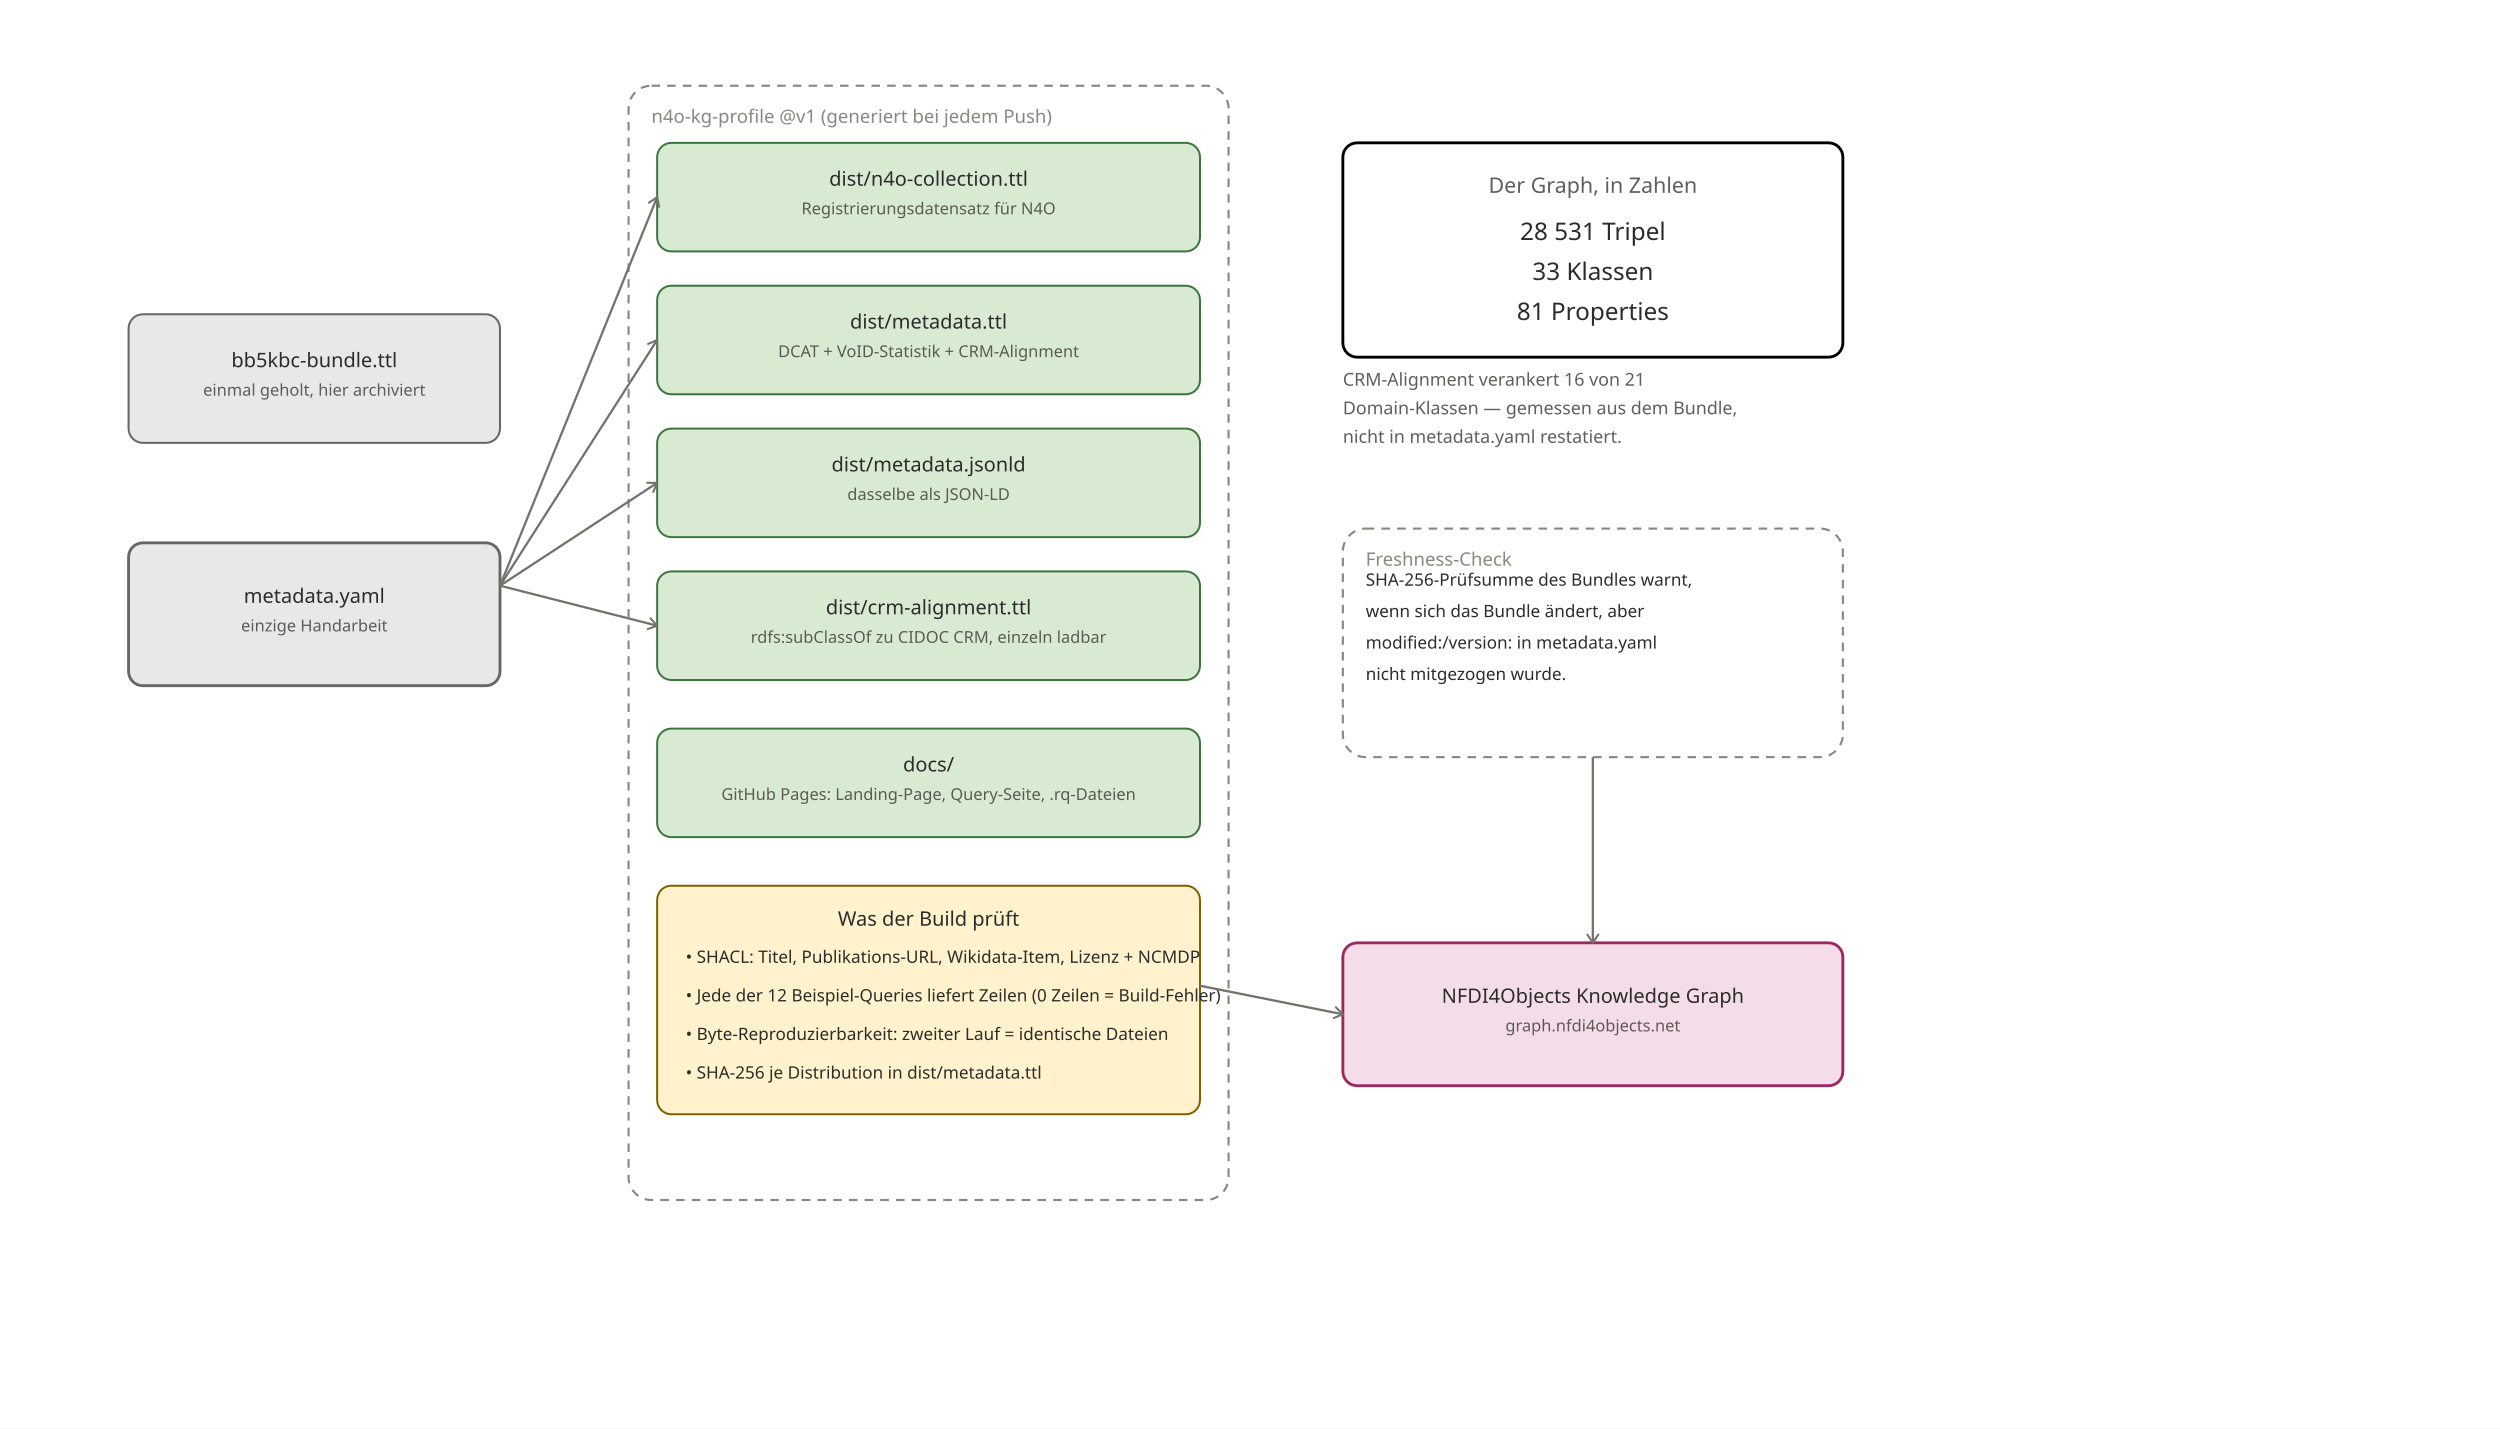
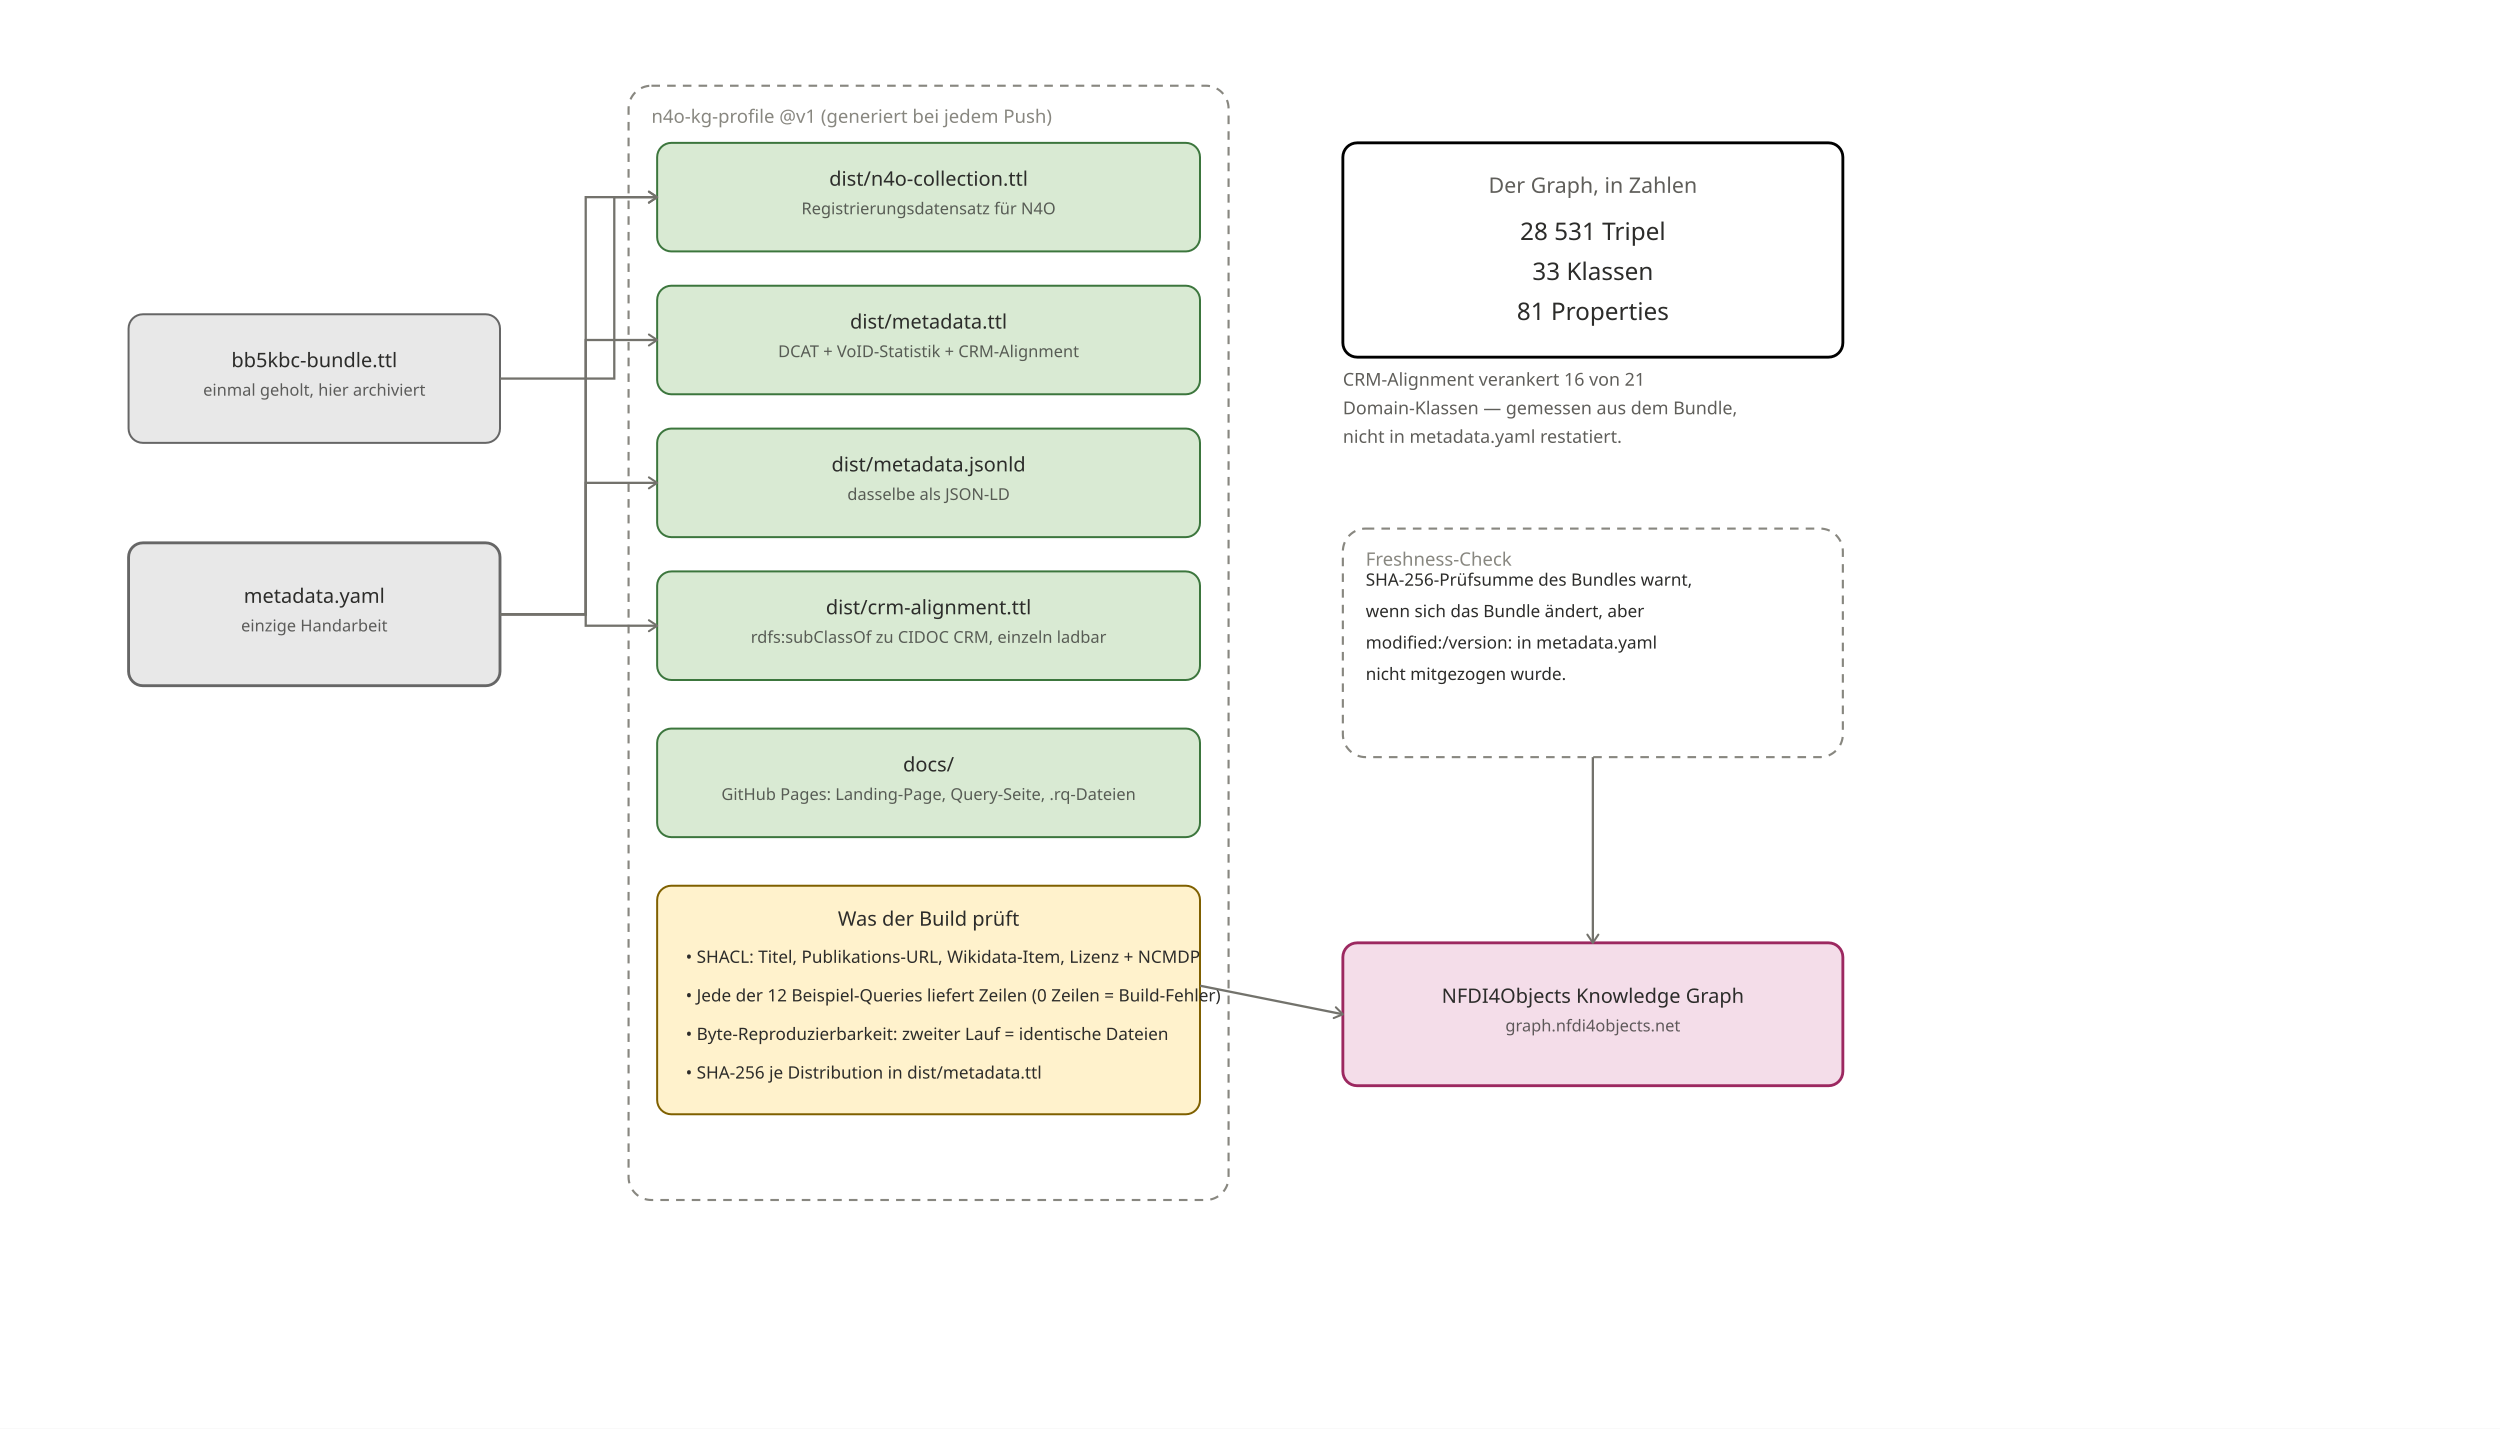
<svg xmlns="http://www.w3.org/2000/svg" width="1750" height="1000" viewBox="0 0 1750 1000" role="img">
  <rect x="0" y="0" width="1750" height="1000" fill="#ffffff" />
  <defs>
    <marker id="arrow" viewBox="0 0 10 10" refX="8" refY="5" markerWidth="6" markerHeight="6" orient="auto-start-reverse">
      <path d="M2 1L8 5L2 9" fill="none" stroke="#73726c" stroke-width="1.5" stroke-linecap="round" stroke-linejoin="round" />
    </marker>
    <marker id="arrow-uncertain" viewBox="0 0 10 10" refX="8" refY="5" markerWidth="6" markerHeight="6" orient="auto-start-reverse">
      <path d="M2 1L8 5L2 9" fill="none" stroke="#a03030" stroke-width="1.5" stroke-linecap="round" stroke-linejoin="round" />
    </marker>
  </defs>
  <rect x="90.0" y="380.0" width="260.0" height="100.0" rx="10" fill="#e8e8e8" stroke="#666666" stroke-width="2.0" />
  <text x="220.0" y="422.0" text-anchor="middle" font-family="Fira Sans" font-weight="500" font-size="14.0" fill="#2c2c2a">metadata.yaml</text>
  <text x="220.0" y="442.0" text-anchor="middle" font-family="Fira Sans" font-size="11.5" fill="#2c2c2a" opacity="0.75">einzige Handarbeit</text>
  <rect x="90.0" y="220.0" width="260.0" height="90.0" rx="10" fill="#e8e8e8" stroke="#666666" stroke-width="1.4" />
  <text x="220.0" y="257.0" text-anchor="middle" font-family="Fira Sans" font-weight="500" font-size="14.0" fill="#2c2c2a">bb5kbc-bundle.ttl</text>
  <text x="220.0" y="277.0" text-anchor="middle" font-family="Fira Sans" font-size="11.5" fill="#2c2c2a" opacity="0.75">einmal geholt, hier archiviert</text>
  <rect x="440.0" y="60.0" width="420.0" height="780.0" rx="16" fill="none" stroke="#888780" stroke-width="1.5" stroke-dasharray="6 5" />
  <text x="456.0" y="86.0" font-family="Fira Sans" font-weight="500" font-size="13" fill="#888780">n4o-kg-profile @v1 (generiert bei jedem Push)</text>
  <rect x="460.0" y="100.0" width="380.0" height="76.0" rx="10" fill="#d9ead3" stroke="#3c763d" stroke-width="1.4" />
  <text x="650.0" y="130.0" text-anchor="middle" font-family="Fira Sans" font-weight="500" font-size="14.0" fill="#2c2c2a">dist/n4o-collection.ttl</text>
  <text x="650.0" y="150.0" text-anchor="middle" font-family="Fira Sans" font-size="11.5" fill="#2c2c2a" opacity="0.75">Registrierungsdatensatz für N4O</text>
-   <line x1="350.0" y1="410.0" x2="460.0" y2="138.0" stroke="#73726c" stroke-width="1.6" marker-end="url(#arrow)" />
+   <path d="M 350.0 430.0 L 410.0 430.0 L 410.0 138.0 L 460.0 138.0" fill="none" stroke="#73726c" stroke-width="1.6" marker-end="url(#arrow)" />
  <rect x="460.0" y="200.0" width="380.0" height="76.0" rx="10" fill="#d9ead3" stroke="#3c763d" stroke-width="1.4" />
  <text x="650.0" y="230.0" text-anchor="middle" font-family="Fira Sans" font-weight="500" font-size="14.0" fill="#2c2c2a">dist/metadata.ttl</text>
  <text x="650.0" y="250.0" text-anchor="middle" font-family="Fira Sans" font-size="11.5" fill="#2c2c2a" opacity="0.75">DCAT + VoID-Statistik + CRM-Alignment</text>
-   <line x1="350.0" y1="410.0" x2="460.0" y2="238.0" stroke="#73726c" stroke-width="1.6" marker-end="url(#arrow)" />
+   <path d="M 350.0 430.0 L 410.0 430.0 L 410.0 238.0 L 460.0 238.0" fill="none" stroke="#73726c" stroke-width="1.6" marker-end="url(#arrow)" />
  <rect x="460.0" y="300.0" width="380.0" height="76.0" rx="10" fill="#d9ead3" stroke="#3c763d" stroke-width="1.4" />
  <text x="650.0" y="330.0" text-anchor="middle" font-family="Fira Sans" font-weight="500" font-size="14.0" fill="#2c2c2a">dist/metadata.jsonld</text>
  <text x="650.0" y="350.0" text-anchor="middle" font-family="Fira Sans" font-size="11.5" fill="#2c2c2a" opacity="0.75">dasselbe als JSON-LD</text>
-   <line x1="350.0" y1="410.0" x2="460.0" y2="338.0" stroke="#73726c" stroke-width="1.6" marker-end="url(#arrow)" />
+   <path d="M 350.0 430.0 L 410.0 430.0 L 410.0 338.0 L 460.0 338.0" fill="none" stroke="#73726c" stroke-width="1.6" marker-end="url(#arrow)" />
  <rect x="460.0" y="400.0" width="380.0" height="76.0" rx="10" fill="#d9ead3" stroke="#3c763d" stroke-width="1.4" />
  <text x="650.0" y="430.0" text-anchor="middle" font-family="Fira Sans" font-weight="500" font-size="14.0" fill="#2c2c2a">dist/crm-alignment.ttl</text>
  <text x="650.0" y="450.0" text-anchor="middle" font-family="Fira Sans" font-size="11.5" fill="#2c2c2a" opacity="0.75">rdfs:subClassOf zu CIDOC CRM, einzeln ladbar</text>
-   <line x1="350.0" y1="410.0" x2="460.0" y2="438.0" stroke="#73726c" stroke-width="1.6" marker-end="url(#arrow)" />
+   <path d="M 350.0 430.0 L 410.0 430.0 L 410.0 438.0 L 460.0 438.0" fill="none" stroke="#73726c" stroke-width="1.6" marker-end="url(#arrow)" />
+   <path d="M 350.0 265.0 L 430.0 265.0 L 430.0 138.0 L 460.0 138.0" fill="none" stroke="#73726c" stroke-width="1.6" marker-end="url(#arrow)" />
  <rect x="460.0" y="510.0" width="380.0" height="76.0" rx="10" fill="#d9ead3" stroke="#3c763d" stroke-width="1.4" />
  <text x="650.0" y="540.0" text-anchor="middle" font-family="Fira Sans" font-weight="500" font-size="14.0" fill="#2c2c2a">docs/</text>
  <text x="650.0" y="560.0" text-anchor="middle" font-family="Fira Sans" font-size="11.5" fill="#2c2c2a" opacity="0.75">GitHub Pages: Landing-Page, Query-Seite, .rq-Dateien</text>
  <rect x="460.0" y="620.0" width="380.0" height="160" rx="10" fill="#fff2cc" stroke="#7f6000" stroke-width="1.4" />
  <text x="650.0" y="648.0" text-anchor="middle" font-family="Fira Sans" font-weight="500" font-size="14" fill="#2c2c2a">Was der Build prüft</text>
  <text x="480.0" y="674.0" font-family="Fira Sans" font-size="12" fill="#2c2c2a">• SHACL: Titel, Publikations-URL, Wikidata-Item, Lizenz + NCMDP</text>
  <text x="480.0" y="701.0" font-family="Fira Sans" font-size="12" fill="#2c2c2a">• Jede der 12 Beispiel-Queries liefert Zeilen (0 Zeilen = Build-Fehler)</text>
  <text x="480.0" y="728.0" font-family="Fira Sans" font-size="12" fill="#2c2c2a">• Byte-Reproduzierbarkeit: zweiter Lauf = identische Dateien</text>
  <text x="480.0" y="755.0" font-family="Fira Sans" font-size="12" fill="#2c2c2a">• SHA-256 je Distribution in dist/metadata.ttl</text>
  <rect x="940.0" y="100" width="350.0" height="150" rx="10" fill="#ffffff" stroke="#000000" stroke-width="2.0" />
  <text x="1115.0" y="135" text-anchor="middle" font-family="Fira Sans" font-weight="500" font-size="15" fill="#5f5e5a">Der Graph, in Zahlen</text>
  <text x="1115.0" y="168.0" text-anchor="middle" font-family="Fira Sans" font-weight="500" font-size="17" fill="#2c2c2a">28 531 Tripel</text>
  <text x="1115.0" y="196.0" text-anchor="middle" font-family="Fira Sans" font-weight="500" font-size="17" fill="#2c2c2a">33 Klassen</text>
  <text x="1115.0" y="224.0" text-anchor="middle" font-family="Fira Sans" font-weight="500" font-size="17" fill="#2c2c2a">81 Properties</text>
  <text x="940.0" y="270.0" font-family="Fira Sans" font-size="12.5" fill="#5f5e5a">CRM-Alignment verankert 16 von 21</text>
  <text x="940.0" y="290.0" font-family="Fira Sans" font-size="12.5" fill="#5f5e5a">Domain-Klassen — gemessen aus dem Bundle,</text>
  <text x="940.0" y="310.0" font-family="Fira Sans" font-size="12.5" fill="#5f5e5a">nicht in metadata.yaml restatiert.</text>
  <rect x="940.0" y="370.0" width="350.0" height="160.0" rx="16" fill="none" stroke="#888780" stroke-width="1.5" stroke-dasharray="6 5" />
  <text x="956.0" y="396.0" font-family="Fira Sans" font-weight="500" font-size="13" fill="#888780">Freshness-Check</text>
  <text x="956.0" y="410.0" font-family="Fira Sans" font-size="12" fill="#2c2c2a">SHA-256-Prüfsumme des Bundles warnt,</text>
  <text x="956.0" y="432.0" font-family="Fira Sans" font-size="12" fill="#2c2c2a">wenn sich das Bundle ändert, aber</text>
  <text x="956.0" y="454.0" font-family="Fira Sans" font-size="12" fill="#2c2c2a">modified:/version: in metadata.yaml</text>
  <text x="956.0" y="476.0" font-family="Fira Sans" font-size="12" fill="#2c2c2a">nicht mitgezogen wurde.</text>
  <rect x="940.0" y="660.0" width="350.0" height="100.0" rx="10" fill="#f4dde9" stroke="#9c2860" stroke-width="2.0" />
  <text x="1115.0" y="702.0" text-anchor="middle" font-family="Fira Sans" font-weight="500" font-size="14.0" fill="#2c2c2a">NFDI4Objects Knowledge Graph</text>
  <text x="1115.0" y="722.0" text-anchor="middle" font-family="Fira Sans" font-size="11.5" fill="#2c2c2a" opacity="0.75">graph.nfdi4objects.net</text>
  <line x1="840.0" y1="690.0" x2="940.0" y2="710.0" stroke="#73726c" stroke-width="1.6" marker-end="url(#arrow)" />
  <line x1="1115.0" y1="530.0" x2="1115.0" y2="660.0" stroke="#73726c" stroke-width="1.6" marker-end="url(#arrow)" />
</svg>
